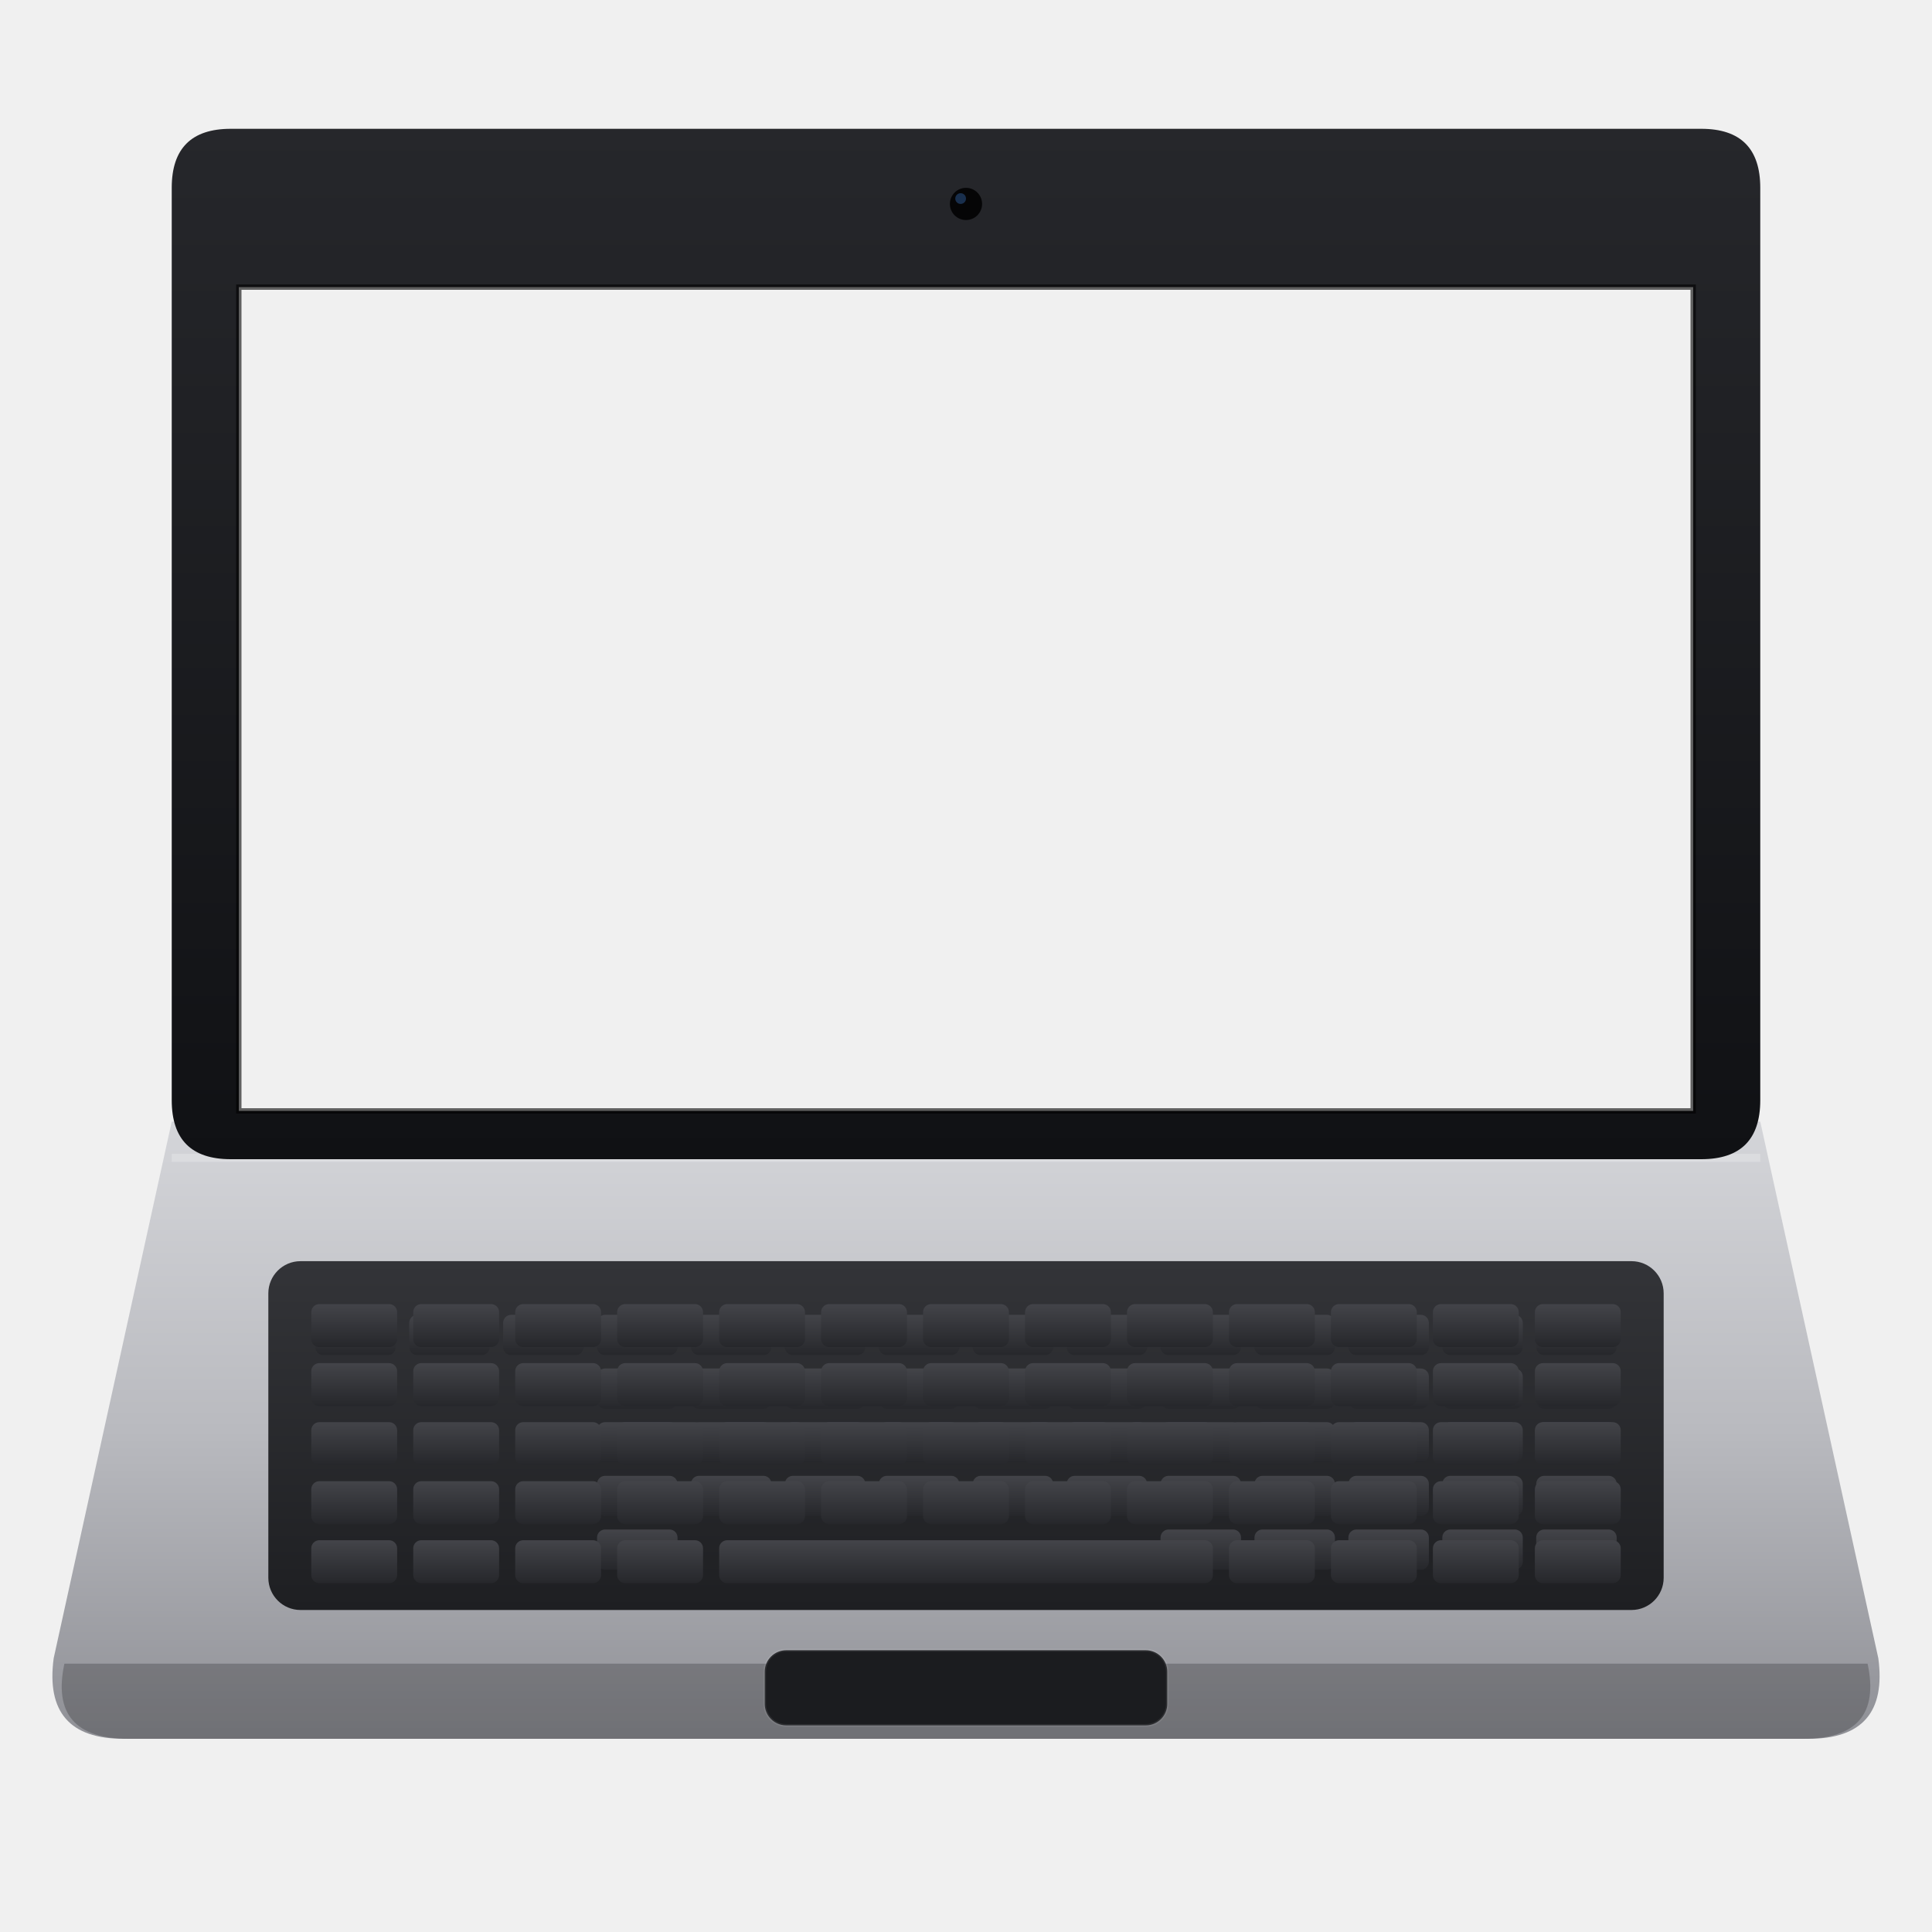
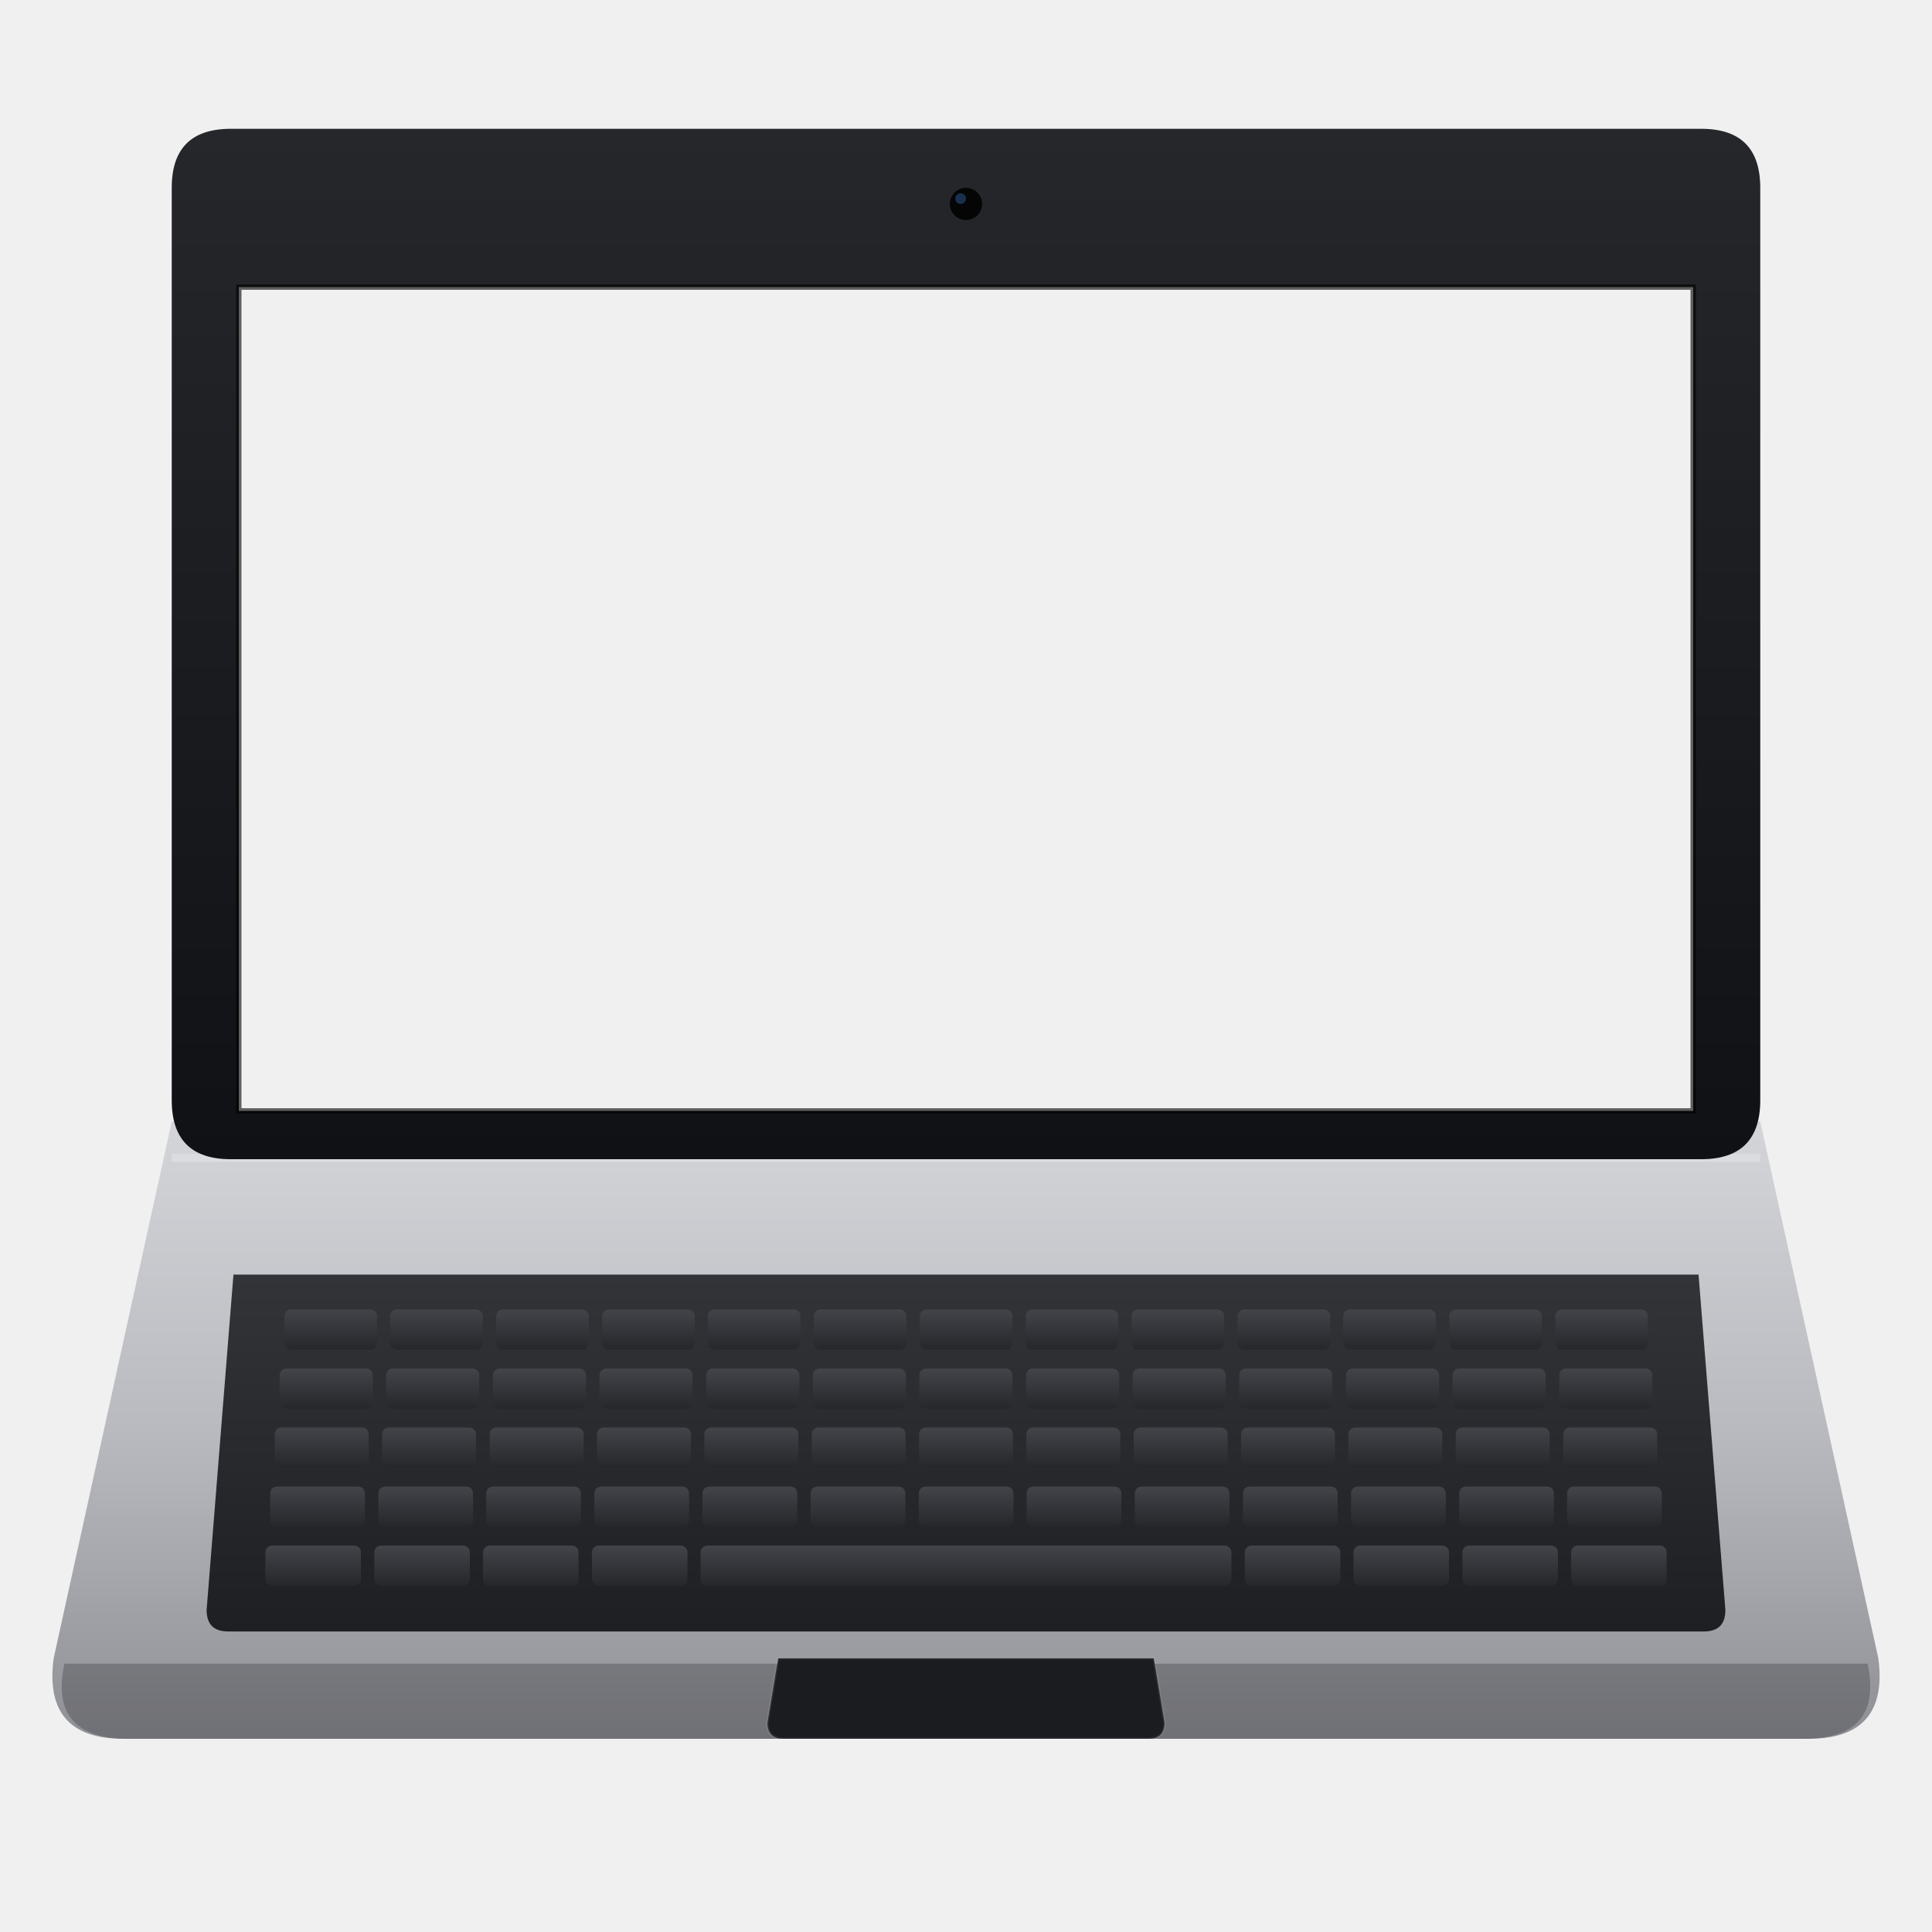
<svg xmlns="http://www.w3.org/2000/svg" viewBox="0 0 720 720" width="720" height="720">
  <defs>
    <linearGradient id="alu" x1="0" y1="0" x2="0" y2="1">
      <stop offset="0" stop-color="#d4d5d9" />
      <stop offset="0.5" stop-color="#b9babf" />
      <stop offset="1" stop-color="#8f9096" />
    </linearGradient>
    <linearGradient id="bezelg" x1="0" y1="0" x2="0" y2="1">
      <stop offset="0" stop-color="#26272b" />
      <stop offset="1" stop-color="#101114" />
    </linearGradient>
    <linearGradient id="keyg" x1="0" y1="0" x2="0" y2="1">
      <stop offset="0" stop-color="#434449" />
      <stop offset="1" stop-color="#26272b" />
    </linearGradient>
    <linearGradient id="deckg" x1="0" y1="0" x2="0" y2="1">
      <stop offset="0" stop-color="#333438" />
      <stop offset="1" stop-color="#1e1f22" />
    </linearGradient>
  </defs>
  <path d="M 64 418 L 656 418 L 700 618 Q 704 648 674 648 L 46 648 Q 16 648 20 618 Z" fill="url(#alu)" />
  <path d="M 24 620 L 696 620 Q 702 648 672 648 L 48 648 Q 18 648 24 620 Z" fill="#000000" opacity="0.22" />
  <rect x="64" y="430" width="592" height="3" fill="#ffffff" opacity="0.22" />
-   <rect x="100" y="470" width="520" height="130" rx="12" fill="url(#deckg)" />
  <rect x="117.5" y="490" width="30" height="15" rx="3" fill="url(#keyg)" />
  <rect x="152.5" y="490" width="30" height="15" rx="3" fill="url(#keyg)" />
  <rect x="187.5" y="490" width="30" height="15" rx="3" fill="url(#keyg)" />
  <rect x="222.5" y="490" width="30" height="15" rx="3" fill="url(#keyg)" />
  <rect x="257.5" y="490" width="30" height="15" rx="3" fill="url(#keyg)" />
  <rect x="292.5" y="490" width="30" height="15" rx="3" fill="url(#keyg)" />
  <rect x="327.5" y="490" width="30" height="15" rx="3" fill="url(#keyg)" />
  <rect x="362.5" y="490" width="30" height="15" rx="3" fill="url(#keyg)" />
  <rect x="397.5" y="490" width="30" height="15" rx="3" fill="url(#keyg)" />
  <rect x="432.5" y="490" width="30" height="15" rx="3" fill="url(#keyg)" />
  <rect x="467.5" y="490" width="30" height="15" rx="3" fill="url(#keyg)" />
  <rect x="502.5" y="490" width="30" height="15" rx="3" fill="url(#keyg)" />
  <rect x="537.5" y="490" width="30" height="15" rx="3" fill="url(#keyg)" />
  <rect x="572.5" y="490" width="30" height="15" rx="3" fill="url(#keyg)" />
  <rect x="222.5" y="510" width="30" height="15" rx="3" fill="url(#keyg)" />
  <rect x="257.5" y="510" width="30" height="15" rx="3" fill="url(#keyg)" />
  <rect x="292.5" y="510" width="30" height="15" rx="3" fill="url(#keyg)" />
  <rect x="327.5" y="510" width="30" height="15" rx="3" fill="url(#keyg)" />
  <rect x="362.5" y="510" width="30" height="15" rx="3" fill="url(#keyg)" />
  <rect x="397.5" y="510" width="30" height="15" rx="3" fill="url(#keyg)" />
  <rect x="432.5" y="510" width="30" height="15" rx="3" fill="url(#keyg)" />
  <rect x="467.5" y="510" width="30" height="15" rx="3" fill="url(#keyg)" />
  <rect x="502.5" y="510" width="30" height="15" rx="3" fill="url(#keyg)" />
  <rect x="537.5" y="510" width="30" height="15" rx="3" fill="url(#keyg)" />
  <rect x="572.5" y="510" width="30" height="15" rx="3" fill="url(#keyg)" />
  <rect x="222.5" y="530" width="30" height="15" rx="3" fill="url(#keyg)" />
  <rect x="257.5" y="530" width="30" height="15" rx="3" fill="url(#keyg)" />
  <rect x="292.5" y="530" width="30" height="15" rx="3" fill="url(#keyg)" />
  <rect x="327.5" y="530" width="30" height="15" rx="3" fill="url(#keyg)" />
  <rect x="362.5" y="530" width="30" height="15" rx="3" fill="url(#keyg)" />
  <rect x="397.5" y="530" width="30" height="15" rx="3" fill="url(#keyg)" />
  <rect x="432.5" y="530" width="30" height="15" rx="3" fill="url(#keyg)" />
  <rect x="467.5" y="530" width="30" height="15" rx="3" fill="url(#keyg)" />
  <rect x="502.5" y="530" width="30" height="15" rx="3" fill="url(#keyg)" />
  <rect x="537.5" y="530" width="30" height="15" rx="3" fill="url(#keyg)" />
  <rect x="572.5" y="530" width="30" height="15" rx="3" fill="url(#keyg)" />
  <rect x="222.5" y="550" width="30" height="15" rx="3" fill="url(#keyg)" />
  <rect x="257.5" y="550" width="30" height="15" rx="3" fill="url(#keyg)" />
  <rect x="292.5" y="550" width="30" height="15" rx="3" fill="url(#keyg)" />
  <rect x="327.5" y="550" width="30" height="15" rx="3" fill="url(#keyg)" />
  <rect x="362.5" y="550" width="30" height="15" rx="3" fill="url(#keyg)" />
  <rect x="397.5" y="550" width="30" height="15" rx="3" fill="url(#keyg)" />
  <rect x="432.5" y="550" width="30" height="15" rx="3" fill="url(#keyg)" />
  <rect x="467.5" y="550" width="30" height="15" rx="3" fill="url(#keyg)" />
  <rect x="502.5" y="550" width="30" height="15" rx="3" fill="url(#keyg)" />
  <rect x="537.5" y="550" width="30" height="15" rx="3" fill="url(#keyg)" />
  <rect x="572.5" y="550" width="30" height="15" rx="3" fill="url(#keyg)" />
  <rect x="222.5" y="570" width="30" height="15" rx="3" fill="url(#keyg)" />
  <rect x="432.5" y="570" width="30" height="15" rx="3" fill="url(#keyg)" />
  <rect x="467.5" y="570" width="30" height="15" rx="3" fill="url(#keyg)" />
  <rect x="502.5" y="570" width="30" height="15" rx="3" fill="url(#keyg)" />
  <rect x="537.5" y="570" width="30" height="15" rx="3" fill="url(#keyg)" />
  <rect x="572.5" y="570" width="30" height="15" rx="3" fill="url(#keyg)" />
-   <rect x="116" y="486" width="32" height="16" rx="3" fill="url(#keyg)" />
-   <rect x="154" y="486" width="32" height="16" rx="3" fill="url(#keyg)" />
-   <rect x="192" y="486" width="32" height="16" rx="3" fill="url(#keyg)" />
-   <rect x="230" y="486" width="32" height="16" rx="3" fill="url(#keyg)" />
-   <rect x="268" y="486" width="32" height="16" rx="3" fill="url(#keyg)" />
-   <rect x="306" y="486" width="32" height="16" rx="3" fill="url(#keyg)" />
-   <rect x="344" y="486" width="32" height="16" rx="3" fill="url(#keyg)" />
-   <rect x="382" y="486" width="32" height="16" rx="3" fill="url(#keyg)" />
-   <rect x="420" y="486" width="32" height="16" rx="3" fill="url(#keyg)" />
-   <rect x="458" y="486" width="32" height="16" rx="3" fill="url(#keyg)" />
-   <rect x="496" y="486" width="32" height="16" rx="3" fill="url(#keyg)" />
-   <rect x="534" y="486" width="32" height="16" rx="3" fill="url(#keyg)" />
-   <rect x="572" y="486" width="32" height="16" rx="3" fill="url(#keyg)" />
-   <rect x="116" y="508" width="32" height="16" rx="3" fill="url(#keyg)" />
-   <rect x="154" y="508" width="32" height="16" rx="3" fill="url(#keyg)" />
-   <rect x="192" y="508" width="32" height="16" rx="3" fill="url(#keyg)" />
-   <rect x="230" y="508" width="32" height="16" rx="3" fill="url(#keyg)" />
-   <rect x="268" y="508" width="32" height="16" rx="3" fill="url(#keyg)" />
-   <rect x="306" y="508" width="32" height="16" rx="3" fill="url(#keyg)" />
-   <rect x="344" y="508" width="32" height="16" rx="3" fill="url(#keyg)" />
-   <rect x="382" y="508" width="32" height="16" rx="3" fill="url(#keyg)" />
-   <rect x="420" y="508" width="32" height="16" rx="3" fill="url(#keyg)" />
-   <rect x="458" y="508" width="32" height="16" rx="3" fill="url(#keyg)" />
-   <rect x="496" y="508" width="32" height="16" rx="3" fill="url(#keyg)" />
-   <rect x="534" y="508" width="32" height="16" rx="3" fill="url(#keyg)" />
-   <rect x="572" y="508" width="32" height="16" rx="3" fill="url(#keyg)" />
-   <rect x="116" y="530" width="32" height="16" rx="3" fill="url(#keyg)" />
-   <rect x="154" y="530" width="32" height="16" rx="3" fill="url(#keyg)" />
-   <rect x="192" y="530" width="32" height="16" rx="3" fill="url(#keyg)" />
-   <rect x="230" y="530" width="32" height="16" rx="3" fill="url(#keyg)" />
-   <rect x="268" y="530" width="32" height="16" rx="3" fill="url(#keyg)" />
-   <rect x="306" y="530" width="32" height="16" rx="3" fill="url(#keyg)" />
-   <rect x="344" y="530" width="32" height="16" rx="3" fill="url(#keyg)" />
-   <rect x="382" y="530" width="32" height="16" rx="3" fill="url(#keyg)" />
-   <rect x="420" y="530" width="32" height="16" rx="3" fill="url(#keyg)" />
-   <rect x="458" y="530" width="32" height="16" rx="3" fill="url(#keyg)" />
-   <rect x="496" y="530" width="32" height="16" rx="3" fill="url(#keyg)" />
-   <rect x="534" y="530" width="32" height="16" rx="3" fill="url(#keyg)" />
-   <rect x="572" y="530" width="32" height="16" rx="3" fill="url(#keyg)" />
-   <rect x="116" y="552" width="32" height="16" rx="3" fill="url(#keyg)" />
-   <rect x="154" y="552" width="32" height="16" rx="3" fill="url(#keyg)" />
-   <rect x="192" y="552" width="32" height="16" rx="3" fill="url(#keyg)" />
-   <rect x="230" y="552" width="32" height="16" rx="3" fill="url(#keyg)" />
-   <rect x="268" y="552" width="32" height="16" rx="3" fill="url(#keyg)" />
-   <rect x="306" y="552" width="32" height="16" rx="3" fill="url(#keyg)" />
-   <rect x="344" y="552" width="32" height="16" rx="3" fill="url(#keyg)" />
-   <rect x="382" y="552" width="32" height="16" rx="3" fill="url(#keyg)" />
-   <rect x="420" y="552" width="32" height="16" rx="3" fill="url(#keyg)" />
-   <rect x="458" y="552" width="32" height="16" rx="3" fill="url(#keyg)" />
-   <rect x="496" y="552" width="32" height="16" rx="3" fill="url(#keyg)" />
-   <rect x="534" y="552" width="32" height="16" rx="3" fill="url(#keyg)" />
-   <rect x="572" y="552" width="32" height="16" rx="3" fill="url(#keyg)" />
-   <rect x="116" y="574" width="32" height="16" rx="3" fill="url(#keyg)" />
-   <rect x="154" y="574" width="32" height="16" rx="3" fill="url(#keyg)" />
-   <rect x="192" y="574" width="32" height="16" rx="3" fill="url(#keyg)" />
-   <rect x="230" y="574" width="32" height="16" rx="3" fill="url(#keyg)" />
  <rect x="268" y="574" width="184" height="16" rx="3" fill="url(#keyg)" />
-   <rect x="458" y="574" width="32" height="16" rx="3" fill="url(#keyg)" />
-   <rect x="496" y="574" width="32" height="16" rx="3" fill="url(#keyg)" />
-   <rect x="534" y="574" width="32" height="16" rx="3" fill="url(#keyg)" />
-   <rect x="572" y="574" width="32" height="16" rx="3" fill="url(#keyg)" />
-   <rect x="285" y="615" width="150" height="28" rx="8" fill="#1b1c1f" stroke="#ffffff" stroke-opacity="0.08" />
+   <path d="M 87 475 L 633 475 L 643 600 Q 643 608 635 608 L 85 608 Q 77 608 77 600 Z" fill="url(#deckg)" />
+   <rect x="106.0" y="488" width="34.5" height="15" rx="2.5" fill="url(#keyg)" />
+   <rect x="145.4" y="488" width="34.5" height="15" rx="2.5" fill="url(#keyg)" />
+   <rect x="184.9" y="488" width="34.5" height="15" rx="2.5" fill="url(#keyg)" />
+   <rect x="224.4" y="488" width="34.5" height="15" rx="2.5" fill="url(#keyg)" />
+   <rect x="263.8" y="488" width="34.5" height="15" rx="2.5" fill="url(#keyg)" />
+   <rect x="303.3" y="488" width="34.5" height="15" rx="2.5" fill="url(#keyg)" />
+   <rect x="342.8" y="488" width="34.5" height="15" rx="2.5" fill="url(#keyg)" />
+   <rect x="382.2" y="488" width="34.5" height="15" rx="2.5" fill="url(#keyg)" />
+   <rect x="421.7" y="488" width="34.5" height="15" rx="2.5" fill="url(#keyg)" />
+   <rect x="461.2" y="488" width="34.5" height="15" rx="2.5" fill="url(#keyg)" />
+   <rect x="500.6" y="488" width="34.5" height="15" rx="2.5" fill="url(#keyg)" />
+   <rect x="540.1" y="488" width="34.5" height="15" rx="2.5" fill="url(#keyg)" />
+   <rect x="579.6" y="488" width="34.5" height="15" rx="2.5" fill="url(#keyg)" />
+   <rect x="104.2" y="510" width="34.7" height="15" rx="2.5" fill="url(#keyg)" />
+   <rect x="143.9" y="510" width="34.7" height="15" rx="2.5" fill="url(#keyg)" />
+   <rect x="183.7" y="510" width="34.7" height="15" rx="2.5" fill="url(#keyg)" />
+   <rect x="223.4" y="510" width="34.7" height="15" rx="2.5" fill="url(#keyg)" />
+   <rect x="263.2" y="510" width="34.7" height="15" rx="2.5" fill="url(#keyg)" />
+   <rect x="302.9" y="510" width="34.7" height="15" rx="2.5" fill="url(#keyg)" />
+   <rect x="342.6" y="510" width="34.7" height="15" rx="2.5" fill="url(#keyg)" />
+   <rect x="382.4" y="510" width="34.7" height="15" rx="2.5" fill="url(#keyg)" />
+   <rect x="422.1" y="510" width="34.7" height="15" rx="2.5" fill="url(#keyg)" />
+   <rect x="461.8" y="510" width="34.7" height="15" rx="2.5" fill="url(#keyg)" />
+   <rect x="501.6" y="510" width="34.7" height="15" rx="2.5" fill="url(#keyg)" />
+   <rect x="541.3" y="510" width="34.7" height="15" rx="2.5" fill="url(#keyg)" />
+   <rect x="581.1" y="510" width="34.7" height="15" rx="2.5" fill="url(#keyg)" />
+   <rect x="102.4" y="532" width="35.0" height="15" rx="2.5" fill="url(#keyg)" />
+   <rect x="142.4" y="532" width="35.0" height="15" rx="2.5" fill="url(#keyg)" />
+   <rect x="182.5" y="532" width="35.0" height="15" rx="2.5" fill="url(#keyg)" />
+   <rect x="222.5" y="532" width="35.0" height="15" rx="2.5" fill="url(#keyg)" />
+   <rect x="262.5" y="532" width="35.0" height="15" rx="2.5" fill="url(#keyg)" />
+   <rect x="302.5" y="532" width="35.0" height="15" rx="2.5" fill="url(#keyg)" />
+   <rect x="342.5" y="532" width="35.0" height="15" rx="2.5" fill="url(#keyg)" />
+   <rect x="382.5" y="532" width="35.0" height="15" rx="2.5" fill="url(#keyg)" />
+   <rect x="422.5" y="532" width="35.0" height="15" rx="2.5" fill="url(#keyg)" />
+   <rect x="462.5" y="532" width="35.0" height="15" rx="2.5" fill="url(#keyg)" />
+   <rect x="502.5" y="532" width="35.0" height="15" rx="2.5" fill="url(#keyg)" />
+   <rect x="542.5" y="532" width="35.0" height="15" rx="2.5" fill="url(#keyg)" />
+   <rect x="582.6" y="532" width="35.0" height="15" rx="2.5" fill="url(#keyg)" />
+   <rect x="100.7" y="554" width="35.3" height="15" rx="2.5" fill="url(#keyg)" />
+   <rect x="141.0" y="554" width="35.3" height="15" rx="2.5" fill="url(#keyg)" />
+   <rect x="181.2" y="554" width="35.3" height="15" rx="2.5" fill="url(#keyg)" />
+   <rect x="221.5" y="554" width="35.3" height="15" rx="2.5" fill="url(#keyg)" />
+   <rect x="261.8" y="554" width="35.3" height="15" rx="2.5" fill="url(#keyg)" />
+   <rect x="302.1" y="554" width="35.3" height="15" rx="2.5" fill="url(#keyg)" />
+   <rect x="342.4" y="554" width="35.3" height="15" rx="2.5" fill="url(#keyg)" />
+   <rect x="382.6" y="554" width="35.3" height="15" rx="2.5" fill="url(#keyg)" />
+   <rect x="422.9" y="554" width="35.3" height="15" rx="2.5" fill="url(#keyg)" />
+   <rect x="463.2" y="554" width="35.3" height="15" rx="2.5" fill="url(#keyg)" />
+   <rect x="503.5" y="554" width="35.3" height="15" rx="2.5" fill="url(#keyg)" />
+   <rect x="543.8" y="554" width="35.3" height="15" rx="2.5" fill="url(#keyg)" />
+   <rect x="584.0" y="554" width="35.3" height="15" rx="2.5" fill="url(#keyg)" />
+   <rect x="98.9" y="576" width="35.6" height="15" rx="2.5" fill="url(#keyg)" />
+   <rect x="139.5" y="576" width="35.6" height="15" rx="2.5" fill="url(#keyg)" />
+   <rect x="180.0" y="576" width="35.6" height="15" rx="2.5" fill="url(#keyg)" />
+   <rect x="220.6" y="576" width="35.6" height="15" rx="2.5" fill="url(#keyg)" />
+   <rect x="261.1" y="576" width="197.8" height="15" rx="2.5" fill="url(#keyg)" />
+   <rect x="463.9" y="576" width="35.6" height="15" rx="2.5" fill="url(#keyg)" />
+   <rect x="504.4" y="576" width="35.6" height="15" rx="2.5" fill="url(#keyg)" />
+   <rect x="545.0" y="576" width="35.6" height="15" rx="2.5" fill="url(#keyg)" />
+   <rect x="585.5" y="576" width="35.6" height="15" rx="2.5" fill="url(#keyg)" />
+   <path d="M 290 618 L 430 618 L 434 642 Q 434 648 428 648 L 292 648 Q 286 648 286 642 Z" fill="#1b1c1f" stroke="#ffffff" stroke-opacity="0.08" />
  <path d="M 86 48 L 634 48 Q 656 48 656 70 L 656 410 Q 656 432 634 432 L 86 432 Q 64 432 64 410 L 64 70 Q 64 48 86 48 Z M 89 107 L 631 107 L 631 414 L 89 414 Z" fill="url(#bezelg)" fill-rule="evenodd" />
  <rect x="89" y="107" width="542" height="307" fill="none" stroke="#000000" stroke-width="2" opacity="0.6" />
  <rect x="90.5" y="108.5" width="539" height="304" fill="none" stroke="#ffffff" stroke-width="1" opacity="0.07" />
  <circle cx="360" cy="76" r="6" fill="#050506" />
  <circle cx="358" cy="74" r="2" fill="#1e3a5f" opacity="0.8" />
</svg>
